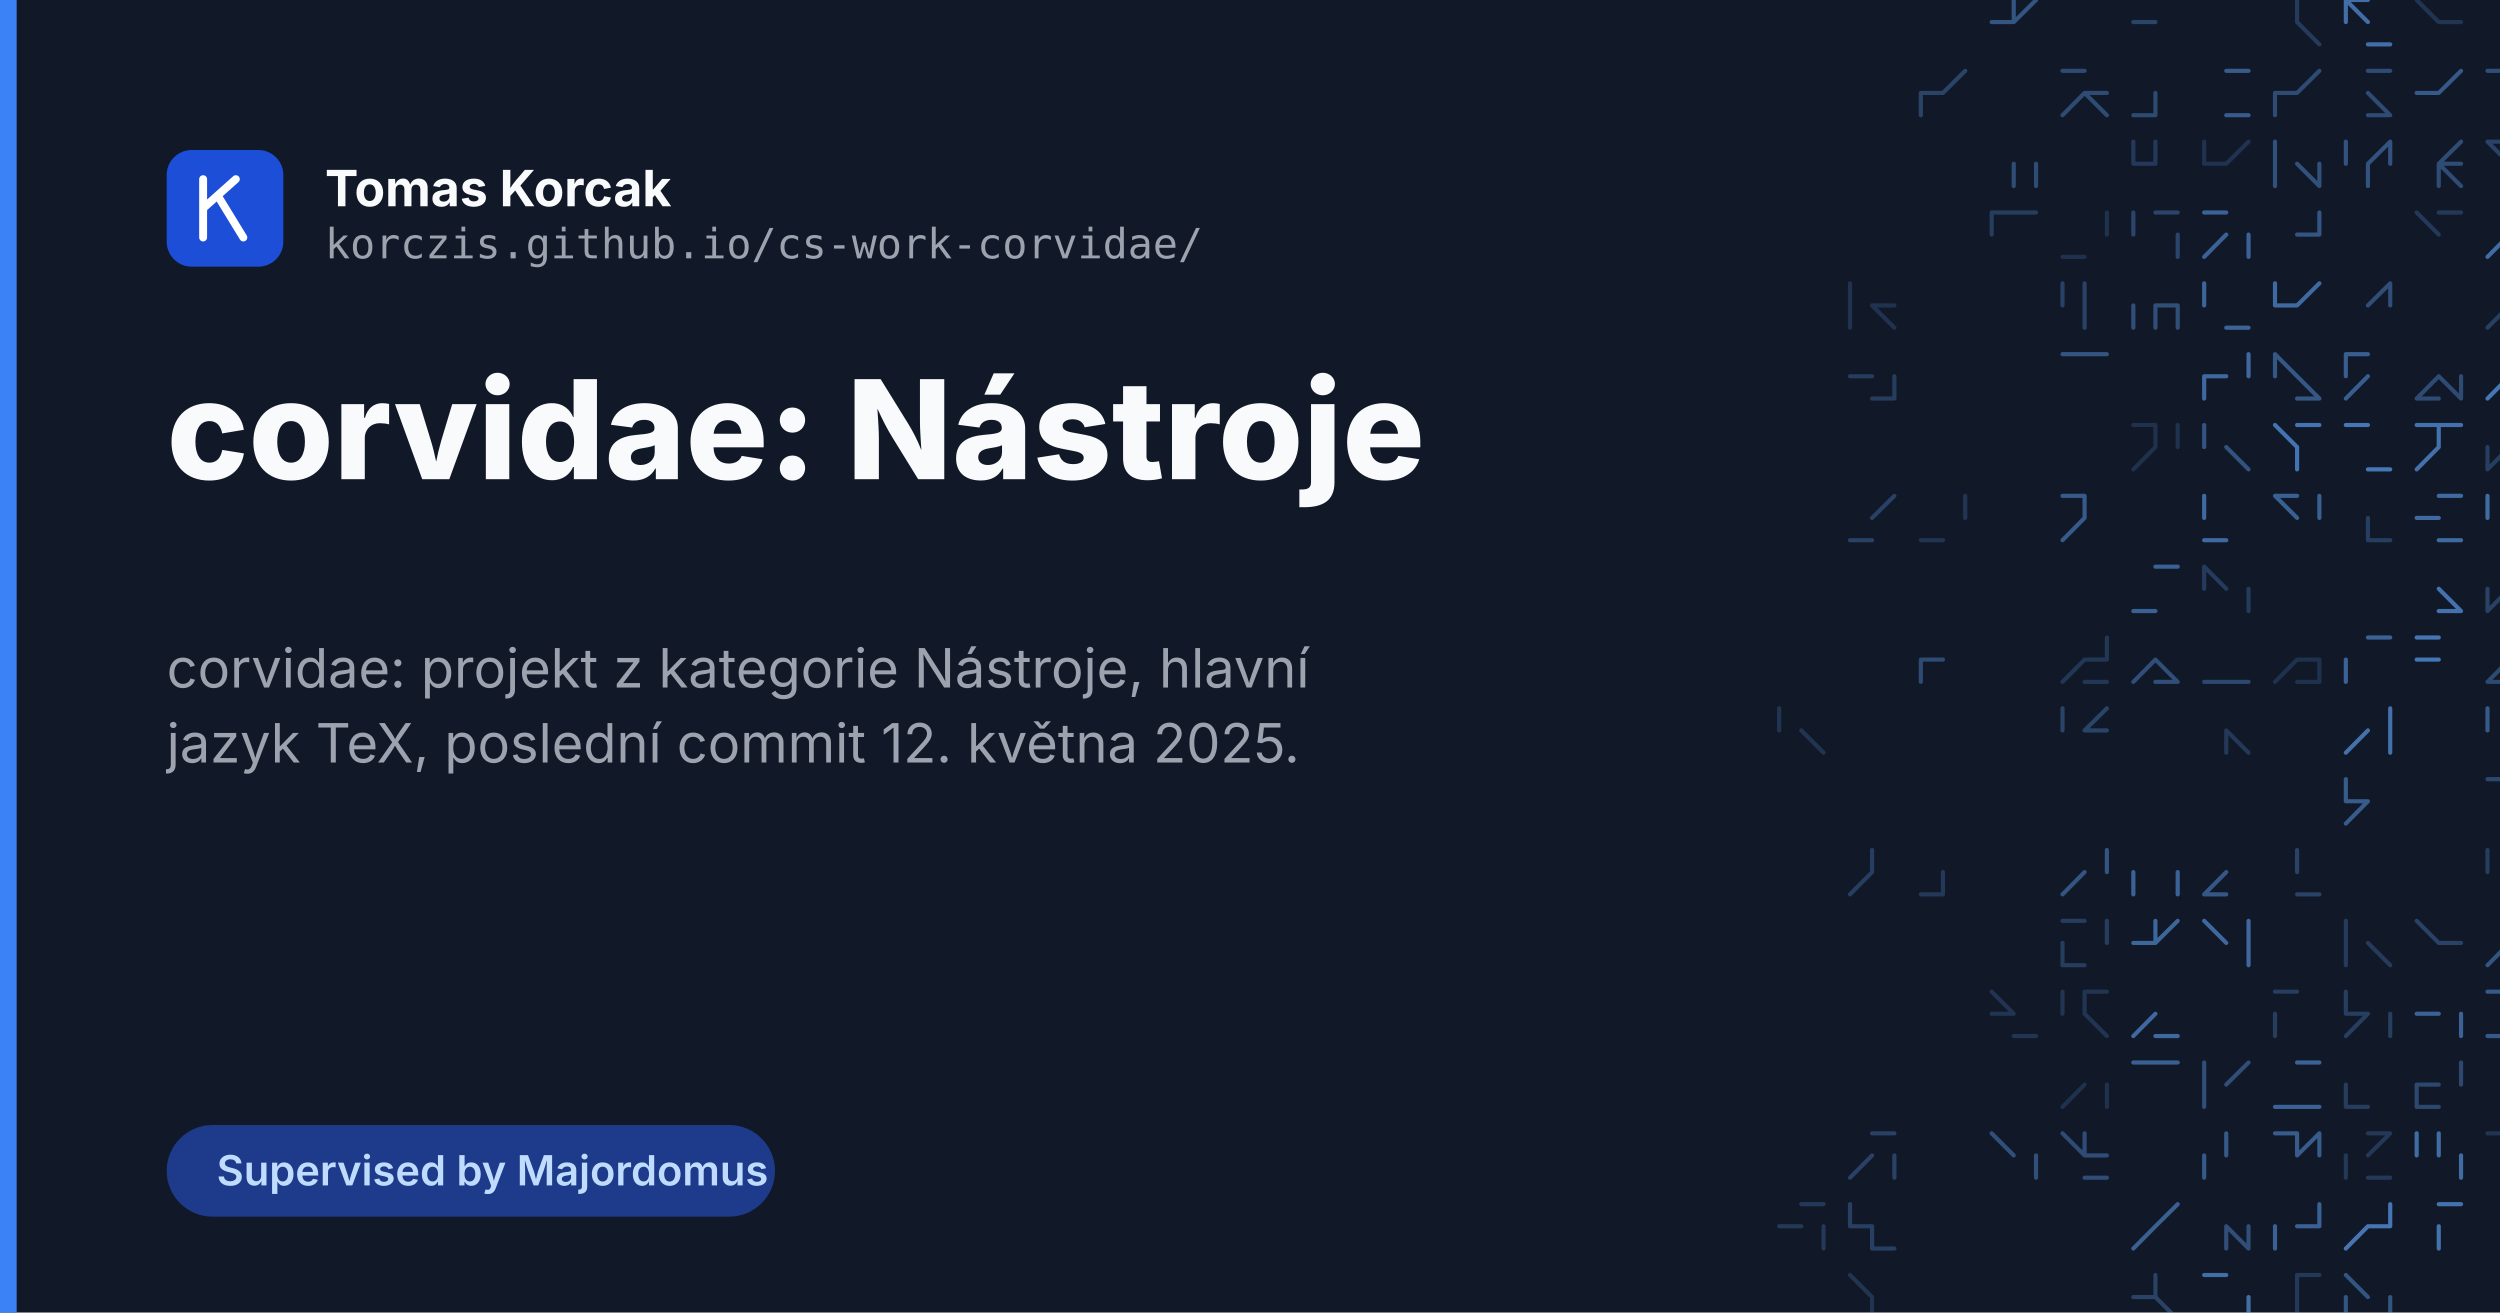
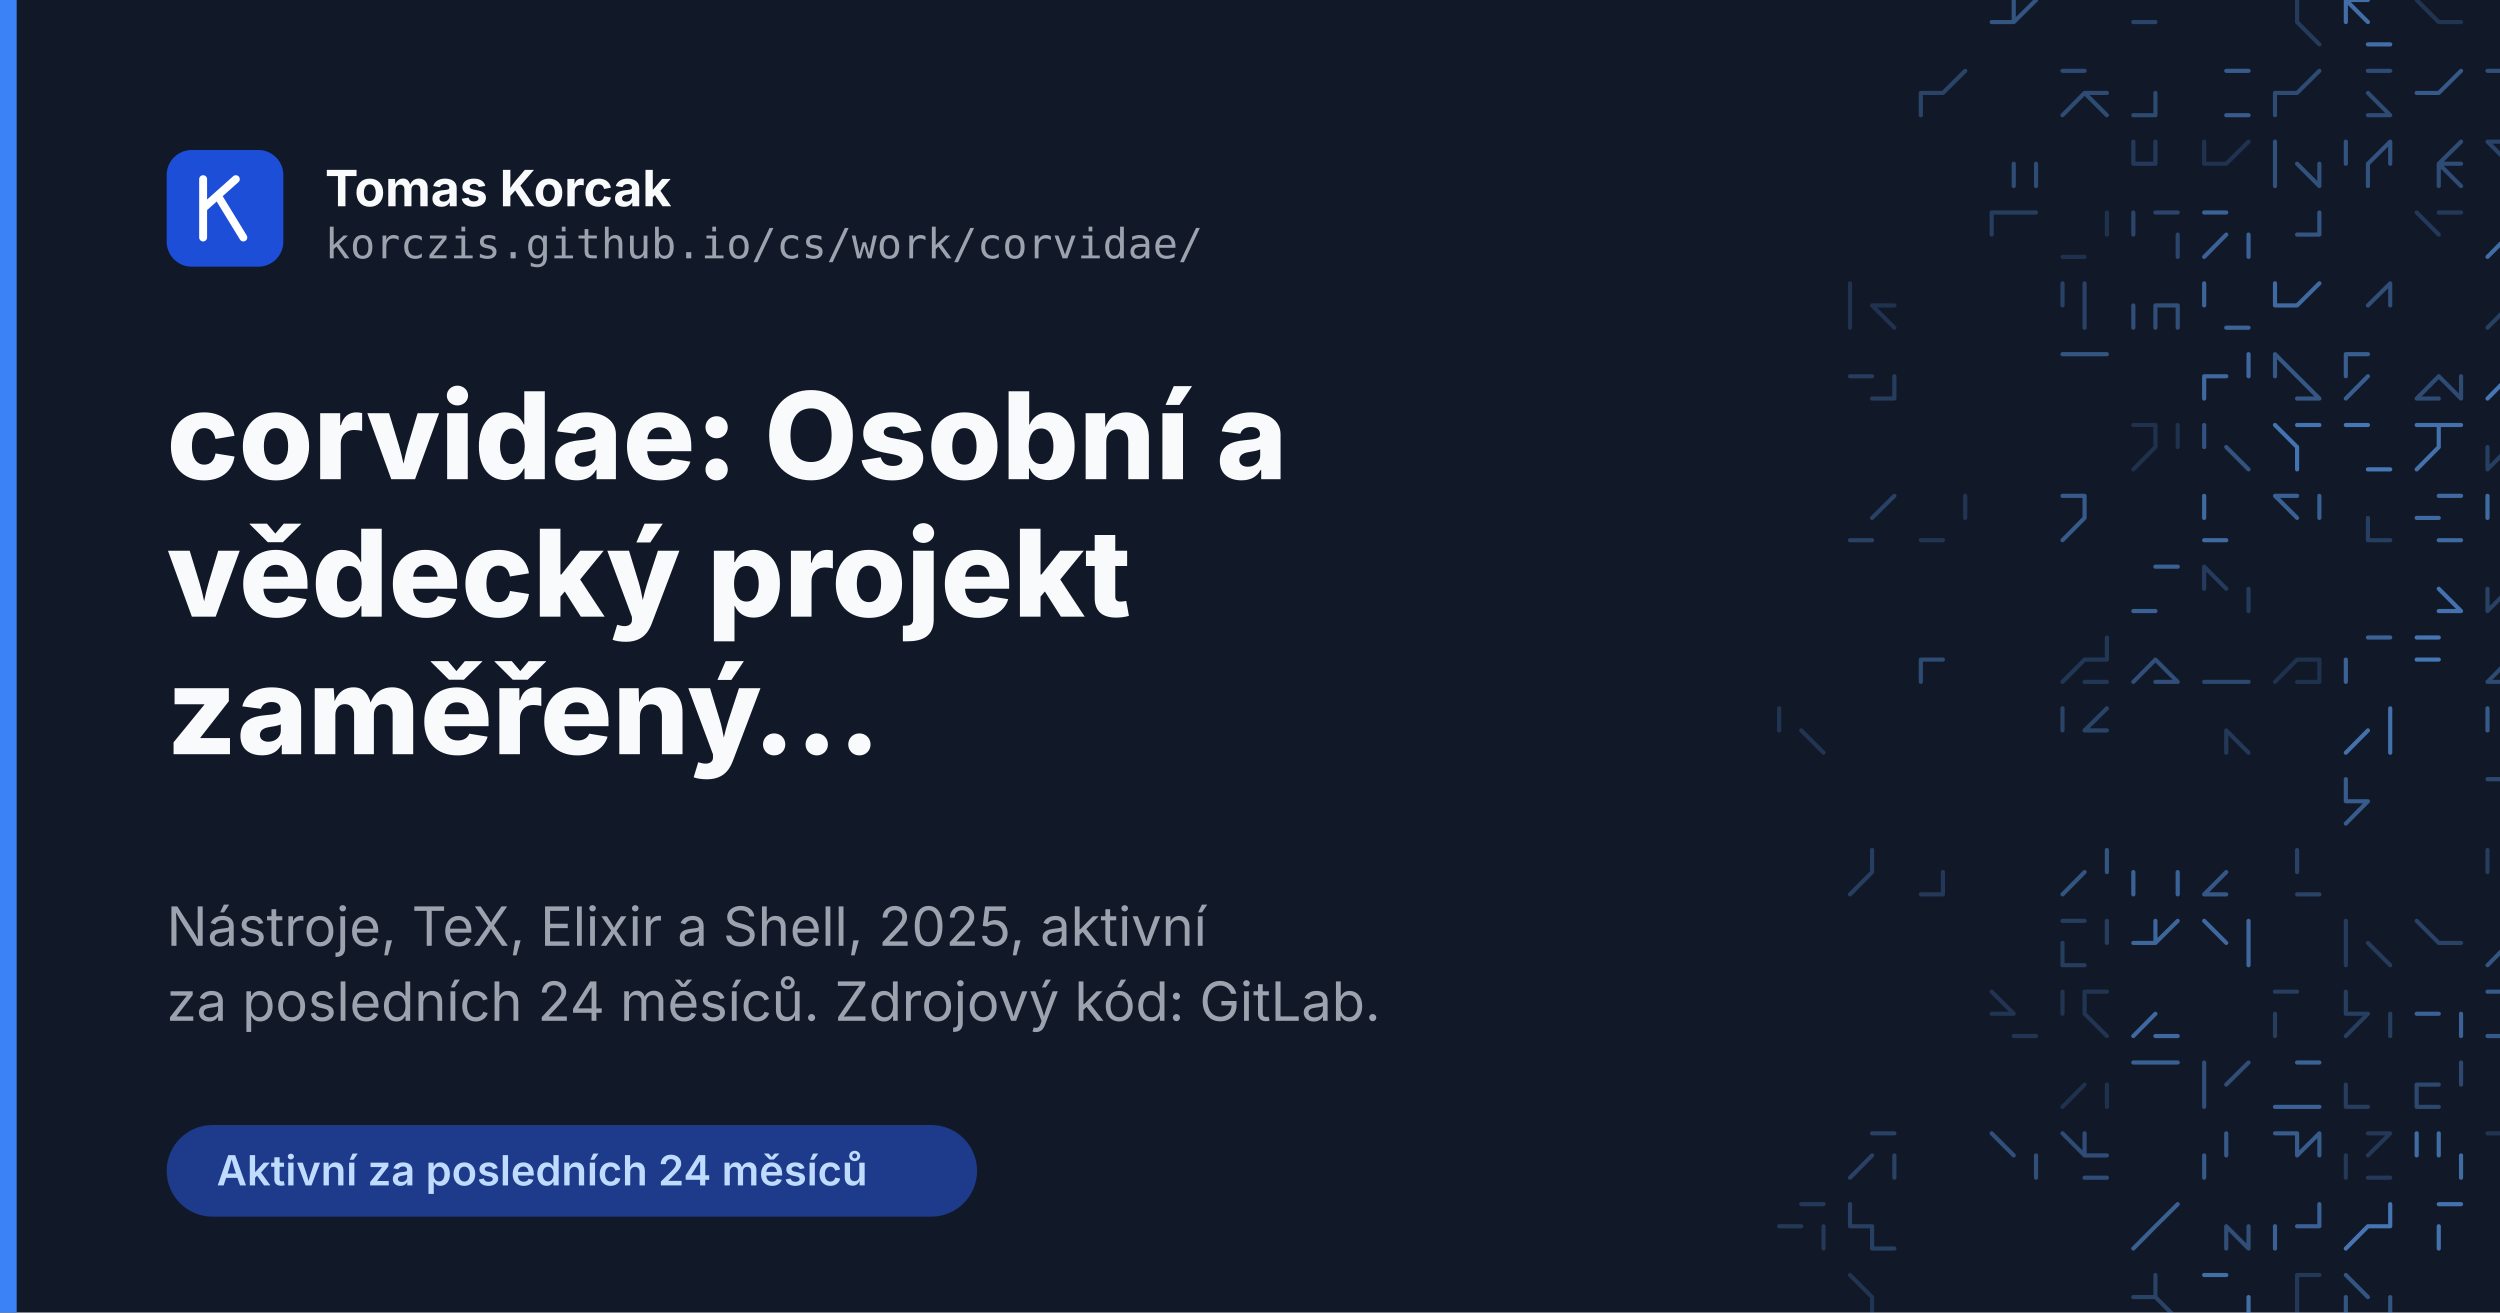
<svg xmlns="http://www.w3.org/2000/svg" width="1200" height="630" viewBox="0 0 1200 630">
  <rect width="1200" height="630" fill="#111827" />
  <g fill="none" stroke="#60a5fa" stroke-width="2" stroke-linecap="round">
    <path d="M966.6 0.0L966.6 10.6M956.0 10.6L966.6 10.6M977.3 0.0L966.6 10.6" opacity="0.43" />
    <path d="M1024.0 10.6L1034.6 10.6M1024.0 10.6L1034.6 10.6" opacity="0.32" />
    <path d="M1102.6 0.0L1102.6 10.6M1102.6 10.6L1113.3 21.3M1102.6 0.0L1102.6 10.6" opacity="0.25" />
    <path d="M1136.6 21.3L1147.3 21.3M1126.0 0.0L1136.6 0.0M1126.0 0.0L1126.0 10.6M1126.0 0.0L1136.6 10.6" opacity="0.61" />
    <path d="M1170.6 10.6L1181.3 10.6M1160.0 0.0L1170.6 10.6M1160.0 0.0L1170.6 10.6" opacity="0.21" />
    <path d="M1204.6 10.6L1204.6 21.3M1204.6 21.3L1215.3 21.3" opacity="0.26" />
    <path d="M1228.0 0.0L1238.6 10.6M1238.6 0.0L1249.3 0.0M1228.0 0.0L1238.6 10.6M1238.6 0.0L1238.6 10.6" opacity="0.54" />
    <path d="M943.3 34.0L932.6 44.6M922.0 44.6L932.6 44.6M922.0 44.6L922.0 55.3" opacity="0.31" />
    <path d="M1000.6 44.6L1011.3 44.6M990.0 34.0L1000.6 34.0M1000.6 44.6L1011.3 55.3M1000.6 44.6L990.0 55.3" opacity="0.36" />
    <path d="M1024.0 55.3L1034.6 55.3M1034.6 44.6L1034.6 55.3" opacity="0.35" />
    <path d="M1068.6 55.3L1079.3 55.3M1068.6 34.0L1079.3 34.0" opacity="0.48" />
    <path d="M1113.3 34.0L1102.6 44.6M1092.0 44.6L1092.0 55.3M1092.0 44.6L1102.6 44.6" opacity="0.36" />
    <path d="M1136.6 44.6L1147.3 55.3M1136.6 34.0L1147.3 34.0M1136.6 55.3L1147.3 55.3" opacity="0.36" />
    <path d="M1181.3 34.0L1170.6 44.6M1160.0 44.6L1170.6 44.6" opacity="0.46" />
    <path d="M1194.0 34.0L1204.6 34.0M1204.6 44.6L1215.3 44.6M1204.6 34.0L1204.6 44.6" opacity="0.38" />
    <path d="M1238.6 44.6L1228.0 55.3M1238.6 55.3L1249.3 55.3" opacity="0.31" />
    <path d="M977.3 78.6L977.3 89.3M966.6 78.6L966.6 89.3" opacity="0.37" />
    <path d="M1034.6 68.0L1034.6 78.6M1024.0 78.6L1034.6 78.6M1024.0 68.0L1024.0 78.6" opacity="0.24" />
    <path d="M1058.0 68.0L1058.0 78.6M1079.3 68.0L1068.6 78.6M1058.0 78.6L1068.6 78.6" opacity="0.19" />
    <path d="M1092.0 68.0L1092.0 78.6M1113.3 78.6L1113.3 89.3M1102.6 78.6L1113.3 89.3M1092.0 78.6L1092.0 89.3" opacity="0.41" />
    <path d="M1147.3 68.0L1136.6 78.6M1126.0 68.0L1126.0 78.6M1136.6 78.6L1136.6 89.3M1147.3 68.0L1147.3 78.6" opacity="0.42" />
    <path d="M1170.6 78.6L1181.3 89.3M1170.6 78.6L1181.3 78.6M1170.6 78.6L1170.6 89.3M1181.3 68.0L1170.6 78.6" opacity="0.37" />
    <path d="M1194.0 68.0L1204.6 78.6M1215.3 78.6L1215.3 89.3M1194.0 68.0L1204.6 68.0" opacity="0.30" />
    <path d="M956.0 102.0L966.6 102.0M956.0 102.0L956.0 112.6M966.6 102.0L977.3 102.0" opacity="0.26" />
    <path d="M990.0 123.3L1000.6 123.3M990.0 123.3L1000.6 123.3M1011.3 102.0L1011.3 112.6" opacity="0.18" />
    <path d="M1034.6 102.0L1045.3 102.0M1045.3 112.6L1045.3 123.3M1024.0 102.0L1024.0 112.6" opacity="0.32" />
    <path d="M1058.0 102.0L1068.6 102.0M1079.3 112.6L1079.3 123.3M1079.3 112.6L1079.3 123.3M1068.6 112.6L1058.0 123.3" opacity="0.53" />
    <path d="M1102.6 112.6L1113.3 112.6M1113.3 102.0L1113.3 112.6M1113.3 102.0L1113.3 112.6" opacity="0.44" />
    <path d="M1160.0 102.0L1170.6 112.6M1160.0 102.0L1170.6 112.6M1170.6 102.0L1181.3 102.0" opacity="0.24" />
    <path d="M1204.6 112.6L1194.0 123.3M1204.6 123.3L1215.3 123.3" opacity="0.60" />
    <path d="M1238.6 102.0L1249.3 102.0M1238.6 102.0L1238.6 112.6M1228.0 112.6L1238.6 112.6" opacity="0.19" />
    <path d="M888.0 136.0L888.0 146.6M888.0 146.6L888.0 157.3M898.6 146.6L909.3 157.3M898.6 146.6L909.3 146.6" opacity="0.19" />
    <path d="M1000.6 136.0L1000.6 146.6M1000.6 146.6L1000.6 157.3M990.0 136.0L990.0 146.6" opacity="0.29" />
    <path d="M1034.6 146.6L1034.6 157.3M1045.3 146.6L1045.3 157.3M1024.0 146.6L1024.0 157.3M1034.6 146.6L1045.3 146.6" opacity="0.39" />
    <path d="M1068.6 157.3L1079.3 157.3M1058.0 136.0L1058.0 146.6" opacity="0.54" />
    <path d="M1113.3 136.0L1102.6 146.6M1092.0 136.0L1092.0 146.6M1092.0 146.6L1102.6 146.6" opacity="0.58" />
    <path d="M1147.3 136.0L1136.6 146.6M1147.3 136.0L1147.3 146.6M1147.3 136.0L1147.3 146.6" opacity="0.38" />
    <path d="M1204.6 146.6L1194.0 157.3M1215.3 146.6L1215.3 157.3M1204.6 136.0L1204.6 146.6" opacity="0.28" />
    <path d="M1238.6 146.6L1249.3 146.6M1228.0 136.0L1238.6 136.0M1238.6 146.6L1228.0 157.3M1228.0 146.6L1238.6 146.6" opacity="0.36" />
    <path d="M888.0 180.6L898.6 180.6M909.3 180.6L909.3 191.3M898.6 191.3L909.3 191.3" opacity="0.26" />
    <path d="M990.0 170.0L1000.6 170.0M1000.6 170.0L1011.3 170.0" opacity="0.43" />
    <path d="M1058.0 180.6L1058.0 191.3M1058.0 180.6L1068.6 180.6M1058.0 180.6L1068.6 180.6M1079.3 170.0L1079.3 180.6" opacity="0.57" />
    <path d="M1102.6 191.3L1113.3 191.3M1092.0 170.0L1092.0 180.6M1092.0 170.0L1102.6 180.6M1102.6 180.6L1113.3 191.3" opacity="0.45" />
    <path d="M1126.0 170.0L1136.6 170.0M1136.6 180.6L1126.0 191.3M1126.0 170.0L1126.0 180.6M1136.6 180.6L1126.0 191.3" opacity="0.49" />
    <path d="M1170.6 180.6L1160.0 191.3M1181.3 180.6L1181.3 191.3M1170.6 180.6L1181.3 191.3M1160.0 191.3L1170.6 191.3" opacity="0.36" />
    <path d="M1204.6 180.6L1194.0 191.3M1204.6 191.3L1215.3 191.3" opacity="0.67" />
    <path d="M1228.0 191.3L1238.6 191.3M1238.6 180.6L1238.6 191.3M1238.6 170.0L1238.6 180.6" opacity="0.53" />
    <path d="M1034.6 204.0L1034.6 214.6M1045.3 204.0L1045.3 214.6M1034.6 214.6L1024.0 225.3M1024.0 204.0L1034.6 204.0" opacity="0.18" />
    <path d="M1068.6 214.6L1079.3 225.3M1058.0 204.0L1058.0 214.6" opacity="0.42" />
    <path d="M1092.0 204.0L1102.6 214.6M1102.6 214.6L1102.6 225.3M1102.6 214.6L1102.6 225.3M1102.6 204.0L1113.3 204.0" opacity="0.65" />
    <path d="M1136.6 225.3L1147.3 225.3M1126.0 204.0L1136.6 204.0" opacity="0.67" />
    <path d="M1170.6 204.0L1170.6 214.6M1160.0 204.0L1170.6 204.0M1170.6 204.0L1181.3 204.0M1170.6 214.6L1160.0 225.3" opacity="0.63" />
    <path d="M1194.0 214.6L1194.0 225.3M1204.6 214.6L1194.0 225.3M1204.6 214.6L1215.3 225.3" opacity="0.27" />
    <path d="M1228.0 214.6L1238.6 214.6M1238.6 214.6L1249.3 225.3M1249.3 204.0L1238.6 214.6" opacity="0.48" />
    <path d="M909.3 238.0L898.6 248.6M888.0 259.3L898.6 259.3" opacity="0.29" />
    <path d="M922.0 259.3L932.6 259.3M943.3 238.0L943.3 248.6" opacity="0.21" />
    <path d="M990.0 238.0L1000.6 238.0M1000.6 238.0L1000.6 248.6M1000.6 248.6L990.0 259.3M1000.6 248.6L990.0 259.3" opacity="0.47" />
    <path d="M1058.0 259.3L1068.6 259.3M1058.0 238.0L1058.0 248.6" opacity="0.58" />
    <path d="M1113.3 238.0L1113.3 248.6M1092.0 238.0L1102.6 248.6M1092.0 238.0L1102.6 238.0" opacity="0.51" />
    <path d="M1136.6 259.3L1147.3 259.3M1136.6 248.6L1136.6 259.3" opacity="0.27" />
    <path d="M1170.6 259.3L1181.3 259.3M1170.6 238.0L1181.3 238.0M1160.0 248.6L1170.6 248.6" opacity="0.58" />
    <path d="M1215.3 248.6L1215.3 259.3M1204.6 248.6L1215.3 259.3M1194.0 238.0L1194.0 248.6" opacity="0.59" />
    <path d="M1238.6 248.6L1249.3 259.3M1249.3 238.0L1238.6 248.6M1238.6 238.0L1238.6 248.6" opacity="0.31" />
    <path d="M1024.0 293.3L1034.6 293.3M1034.6 272.0L1045.3 272.0M1034.6 272.0L1045.3 272.0" opacity="0.52" />
    <path d="M1079.3 282.6L1079.3 293.3M1058.0 272.0L1068.6 282.6M1058.0 272.0L1058.0 282.6" opacity="0.25" />
    <path d="M1170.6 282.6L1181.3 293.3M1170.6 293.3L1181.3 293.3" opacity="0.64" />
    <path d="M1204.6 282.6L1204.6 293.3M1194.0 282.6L1194.0 293.3M1204.6 282.6L1194.0 293.3M1204.6 293.3L1215.3 293.3" opacity="0.29" />
    <path d="M1228.0 272.0L1238.6 272.0M1238.6 282.6L1249.3 282.6M1249.3 272.0L1238.6 282.6M1228.0 282.6L1228.0 293.3" opacity="0.65" />
    <path d="M922.0 316.6L932.6 316.6M922.0 316.6L922.0 327.3" opacity="0.36" />
    <path d="M1000.6 327.3L1011.3 327.3M1011.3 306.0L1011.3 316.6M1000.6 316.6L990.0 327.3M1000.6 316.6L1011.3 316.6" opacity="0.22" />
    <path d="M1034.6 327.3L1045.3 327.3M1034.6 316.6L1045.3 327.3M1034.6 316.6L1024.0 327.3" opacity="0.38" />
    <path d="M1068.6 327.3L1079.3 327.3M1058.0 327.3L1068.6 327.3" opacity="0.34" />
    <path d="M1102.6 316.6L1092.0 327.3M1113.3 316.6L1113.3 327.3M1102.6 316.6L1113.3 316.6M1102.6 327.3L1113.3 327.3" opacity="0.18" />
    <path d="M1126.0 316.6L1126.0 327.3M1136.6 306.0L1147.3 306.0" opacity="0.53" />
    <path d="M1160.0 306.0L1170.6 306.0M1160.0 316.6L1170.6 316.6" opacity="0.66" />
    <path d="M1204.6 316.6L1194.0 327.3M1194.0 327.3L1204.6 327.3M1194.0 327.3L1204.6 327.3" opacity="0.35" />
    <path d="M1249.3 306.0L1249.3 316.6M1228.0 327.3L1238.6 327.3M1249.3 316.6L1249.3 327.3" opacity="0.64" />
    <path d="M864.6 350.6L875.3 361.3M854.0 340.0L854.0 350.6" opacity="0.21" />
    <path d="M1011.3 340.0L1000.6 350.6M1000.6 350.6L1011.3 350.6M990.0 340.0L990.0 350.6" opacity="0.31" />
    <path d="M1068.6 350.6L1068.6 361.3M1068.6 350.6L1079.3 361.3" opacity="0.23" />
    <path d="M1147.3 350.6L1147.3 361.3M1147.3 340.0L1147.3 350.6M1136.6 350.6L1126.0 361.3" opacity="0.63" />
    <path d="M1194.0 340.0L1194.0 350.6M1215.3 340.0L1204.6 350.6M1194.0 340.0L1194.0 350.6" opacity="0.47" />
    <path d="M1238.6 361.3L1249.3 361.3M1238.6 350.6L1238.6 361.3M1249.3 340.0L1238.6 350.6M1228.0 340.0L1228.0 350.6" opacity="0.23" />
    <path d="M1136.6 384.6L1126.0 395.3M1126.0 384.6L1136.6 384.6M1126.0 374.0L1126.0 384.6" opacity="0.48" />
    <path d="M1194.0 374.0L1204.6 374.0M1204.6 374.0L1215.3 374.0" opacity="0.34" />
    <path d="M898.6 418.6L888.0 429.3M898.6 408.0L898.6 418.6" opacity="0.27" />
    <path d="M932.6 418.6L932.6 429.3M922.0 429.3L932.6 429.3" opacity="0.24" />
    <path d="M1000.6 418.6L990.0 429.3M1011.3 408.0L1011.3 418.6" opacity="0.43" />
    <path d="M1024.0 418.6L1024.0 429.3M1045.3 418.6L1045.3 429.3" opacity="0.53" />
    <path d="M1058.0 429.3L1068.6 429.3M1058.0 429.3L1068.6 429.3M1068.6 418.6L1058.0 429.3" opacity="0.45" />
    <path d="M1102.6 408.0L1102.6 418.6M1102.6 429.3L1113.3 429.3M1102.6 429.3L1113.3 429.3" opacity="0.30" />
    <path d="M1194.0 408.0L1194.0 418.6M1204.6 408.0L1215.3 408.0M1204.6 408.0L1215.3 408.0" opacity="0.26" />
    <path d="M1011.3 442.0L1011.3 452.6M990.0 463.3L1000.6 463.3M990.0 452.6L990.0 463.3M990.0 442.0L1000.6 442.0" opacity="0.26" />
    <path d="M1034.6 442.0L1034.6 452.6M1045.3 442.0L1034.6 452.6M1024.0 452.6L1034.6 452.6" opacity="0.55" />
    <path d="M1058.0 442.0L1068.6 452.6M1079.3 442.0L1079.3 452.6M1079.3 452.6L1079.3 463.3" opacity="0.57" />
    <path d="M1126.0 442.0L1126.0 452.6M1136.6 452.6L1147.3 463.3M1126.0 442.0L1126.0 452.6M1126.0 452.6L1126.0 463.3" opacity="0.25" />
    <path d="M1170.6 452.6L1181.3 452.6M1170.6 452.6L1181.3 452.6M1160.0 442.0L1170.6 452.6" opacity="0.30" />
    <path d="M1204.6 463.3L1215.3 463.3M1204.6 452.6L1194.0 463.3" opacity="0.43" />
    <path d="M1228.0 442.0L1238.6 452.6M1228.0 452.6L1238.6 452.6M1249.3 442.0L1249.3 452.6" opacity="0.40" />
    <path d="M956.0 486.6L966.6 486.6M966.6 497.3L977.3 497.3M966.6 497.3L977.3 497.3M956.0 476.0L966.6 486.6" opacity="0.20" />
    <path d="M1000.6 476.0L1000.6 486.6M990.0 476.0L990.0 486.6M1000.6 476.0L1011.3 476.0M1000.6 486.6L1011.3 497.3" opacity="0.21" />
    <path d="M1034.6 497.3L1045.3 497.3M1034.6 486.6L1024.0 497.3" opacity="0.57" />
    <path d="M1092.0 476.0L1102.6 476.0M1092.0 486.6L1092.0 497.3" opacity="0.26" />
    <path d="M1126.0 476.0L1126.0 486.6M1126.0 486.6L1136.6 486.6M1136.6 486.6L1126.0 497.3M1147.3 486.6L1147.3 497.3" opacity="0.27" />
    <path d="M1160.0 486.6L1170.6 486.6M1181.3 486.6L1181.3 497.3" opacity="0.53" />
    <path d="M1194.0 476.0L1204.6 476.0M1194.0 497.3L1204.6 497.3M1204.6 486.6L1215.3 486.6M1204.6 476.0L1204.6 486.6" opacity="0.46" />
    <path d="M1228.0 497.3L1238.6 497.3M1238.6 486.6L1249.3 486.6" opacity="0.60" />
    <path d="M1000.6 520.6L990.0 531.3M1011.3 520.6L1011.3 531.3" opacity="0.18" />
    <path d="M1034.6 510.0L1045.3 510.0M1024.0 510.0L1034.6 510.0" opacity="0.51" />
    <path d="M1058.0 510.0L1058.0 520.6M1058.0 520.6L1058.0 531.3M1079.3 510.0L1068.6 520.6" opacity="0.38" />
    <path d="M1102.6 531.3L1113.3 531.3M1102.6 510.0L1113.3 510.0M1092.0 531.3L1102.6 531.3" opacity="0.53" />
    <path d="M1126.0 531.3L1136.6 531.3M1126.0 520.6L1126.0 531.3" opacity="0.26" />
    <path d="M1160.0 520.6L1170.6 520.6M1160.0 520.6L1160.0 531.3M1181.3 510.0L1181.3 520.6M1160.0 531.3L1170.6 531.3" opacity="0.34" />
    <path d="M1204.6 531.3L1215.3 531.3M1215.3 510.0L1215.3 520.6" opacity="0.37" />
    <path d="M1228.0 531.3L1238.6 531.3M1228.0 520.6L1228.0 531.3" opacity="0.57" />
    <path d="M909.3 554.6L909.3 565.3M898.6 544.0L909.3 544.0M898.6 554.6L888.0 565.3M898.6 554.6L888.0 565.3" opacity="0.29" />
    <path d="M977.3 554.6L977.3 565.3M956.0 544.0L966.6 554.6" opacity="0.40" />
    <path d="M1000.6 544.0L1000.6 554.6M1000.6 554.6L1011.3 554.6M990.0 544.0L1000.6 554.6M1000.6 565.3L1011.3 565.3" opacity="0.37" />
    <path d="M1058.0 554.6L1058.0 565.3M1068.6 544.0L1068.6 554.6" opacity="0.46" />
    <path d="M1102.6 544.0L1102.6 554.6M1113.3 544.0L1102.6 554.6M1113.3 544.0L1113.3 554.6M1092.0 544.0L1102.6 544.0" opacity="0.48" />
    <path d="M1136.6 544.0L1147.3 544.0M1147.3 544.0L1136.6 554.6M1136.6 565.3L1147.3 565.3M1126.0 554.6L1126.0 565.3" opacity="0.23" />
    <path d="M1181.3 554.6L1181.3 565.3M1160.0 544.0L1160.0 554.6M1170.6 544.0L1170.6 554.6" opacity="0.59" />
    <path d="M1194.0 544.0L1204.6 544.0M1204.6 565.3L1215.3 565.3M1215.3 544.0L1215.3 554.6" opacity="0.20" />
    <path d="M1238.6 544.0L1238.6 554.6M1249.3 544.0L1238.6 554.6" opacity="0.36" />
    <path d="M864.6 578.0L875.3 578.0M854.0 588.6L864.6 588.6M875.3 588.6L875.3 599.3" opacity="0.23" />
    <path d="M898.6 588.6L898.6 599.3M888.0 578.0L888.0 588.6M898.6 599.3L909.3 599.3M888.0 588.6L898.6 588.6" opacity="0.28" />
    <path d="M1045.3 578.0L1034.6 588.6M1034.6 588.6L1024.0 599.3" opacity="0.51" />
    <path d="M1079.3 588.6L1079.3 599.3M1068.6 588.6L1079.3 599.3M1068.6 588.6L1068.6 599.3" opacity="0.38" />
    <path d="M1113.3 578.0L1113.3 588.6M1092.0 588.6L1092.0 599.3M1102.6 588.6L1113.3 588.6" opacity="0.52" />
    <path d="M1147.3 578.0L1147.3 588.6M1136.6 588.6L1147.3 588.6M1136.6 588.6L1126.0 599.3" opacity="0.66" />
    <path d="M1170.6 588.6L1170.6 599.3M1170.6 578.0L1181.3 578.0" opacity="0.64" />
    <path d="M1215.3 588.6L1215.3 599.3M1204.6 578.0L1204.6 588.6" opacity="0.27" />
    <path d="M888.0 612.0L898.6 622.6M898.6 622.6L898.6 633.3" opacity="0.20" />
    <path d="M1024.0 622.6L1034.6 622.6M1034.6 612.0L1034.6 622.6M1034.6 622.6L1045.3 633.3" opacity="0.30" />
    <path d="M1079.3 622.6L1079.3 633.3M1058.0 612.0L1068.6 612.0M1058.0 633.3L1068.6 633.3" opacity="0.61" />
    <path d="M1102.6 612.0L1102.6 622.6M1102.6 622.6L1102.6 633.3M1102.6 612.0L1113.3 612.0M1092.0 633.3L1102.6 633.3" opacity="0.23" />
    <path d="M1126.0 622.6L1126.0 633.3M1126.0 612.0L1136.6 622.6M1147.3 622.6L1147.3 633.3M1126.0 633.3L1136.6 633.3" opacity="0.43" />
    <path d="M1228.0 622.6L1228.0 633.3M1238.6 633.3L1249.3 633.3M1249.3 612.0L1249.3 622.6M1228.0 622.6L1238.6 622.6" opacity="0.55" />
    <path d="M888.0 667.3L898.6 667.3M898.6 656.6L909.3 667.3M888.0 646.0L888.0 656.6" opacity="0.30" />
    <path d="M1068.6 667.3L1079.3 667.3M1058.0 656.6L1058.0 667.3" opacity="0.63" />
    <path d="M1102.6 646.0L1113.3 646.0M1102.6 656.6L1113.3 656.6M1102.6 656.6L1102.6 667.3" opacity="0.61" />
    <path d="M1126.0 646.0L1136.6 646.0M1126.0 646.0L1126.0 656.6" opacity="0.19" />
    <path d="M1160.0 646.0L1170.6 656.6M1160.0 656.6L1170.6 656.6" opacity="0.21" />
    <path d="M1194.0 656.6L1194.0 667.3M1194.0 646.0L1204.6 656.6M1204.6 656.6L1204.6 667.3" opacity="0.57" />
    <path d="M1238.6 656.6L1238.6 667.3M1228.0 646.0L1238.6 656.6M1228.0 646.0L1238.6 646.0" opacity="0.38" />
  </g>
  <rect x="0" y="0" width="8" height="630" fill="#3b82f6" />
  <g font-family="Inter, Helvetica Neue, Helvetica, Arial, sans-serif">
    <rect x="80" y="72" width="56" height="56" rx="12" fill="#1d4ed8" />
    <g fill="none" stroke="#fff" stroke-width="3.8" stroke-linecap="round" stroke-linejoin="round">
      <path d="M97.5 86v28M97.5 100l15.7-14M104.5 93.9l12.3 20.1" />
    </g>
    <text x="156" y="99" font-size="24" font-weight="700" fill="#f9fafb">Tomas Korcak</text>
-     <text x="156" y="124" font-size="20" font-family="JetBrains Mono, Menlo, monospace" fill="#9ca3af">korczis.github.io/cs-work-corvidae/</text>
-     <text x="80" y="230" font-size="66" font-weight="800" fill="#f9fafb">corvidae: Nástroje</text>
-     <text x="80" y="330" font-size="26" fill="#9ca3af">corvidae: projekt z kategorie Nástroje, hlavní</text>
-     <text x="80" y="366" font-size="26" fill="#9ca3af">jazyk TeX, poslední commit 12. května 2025.</text>
-     <rect x="80" y="540" width="292" height="44" rx="22" fill="#1e3a8a" />
-     <text x="104" y="569" font-size="20" font-weight="600" fill="#bfdbfe">Supervised by Majordomus</text>
+     <text x="156" y="124" font-size="20" font-family="JetBrains Mono, Menlo, monospace" fill="#9ca3af">korczis.github.io/cs/work/corvidae/</text>
+     <text x="80" y="230" font-size="58" font-weight="800" fill="#f9fafb">corvidae: Osobní a</text>
+     <text x="80" y="296" font-size="58" font-weight="800" fill="#f9fafb">vědecký projekt</text>
+     <text x="80" y="362" font-size="58" font-weight="800" fill="#f9fafb">zaměřený…</text>
+     <text x="80" y="454" font-size="26" fill="#9ca3af">Nástroje, TeX, Elixir a Shell, 2025, aktivní</text>
+     <text x="80" y="490" font-size="26" fill="#9ca3af">za posledních 24 měsíců. Zdrojový kód: GitLab.</text>
+     <rect x="80" y="540" width="389" height="44" rx="22" fill="#1e3a8a" />
+     <text x="104" y="569" font-size="20" font-weight="600" fill="#bfdbfe">Aktivní za posledních 24 měsíců</text>
  </g>
</svg>
